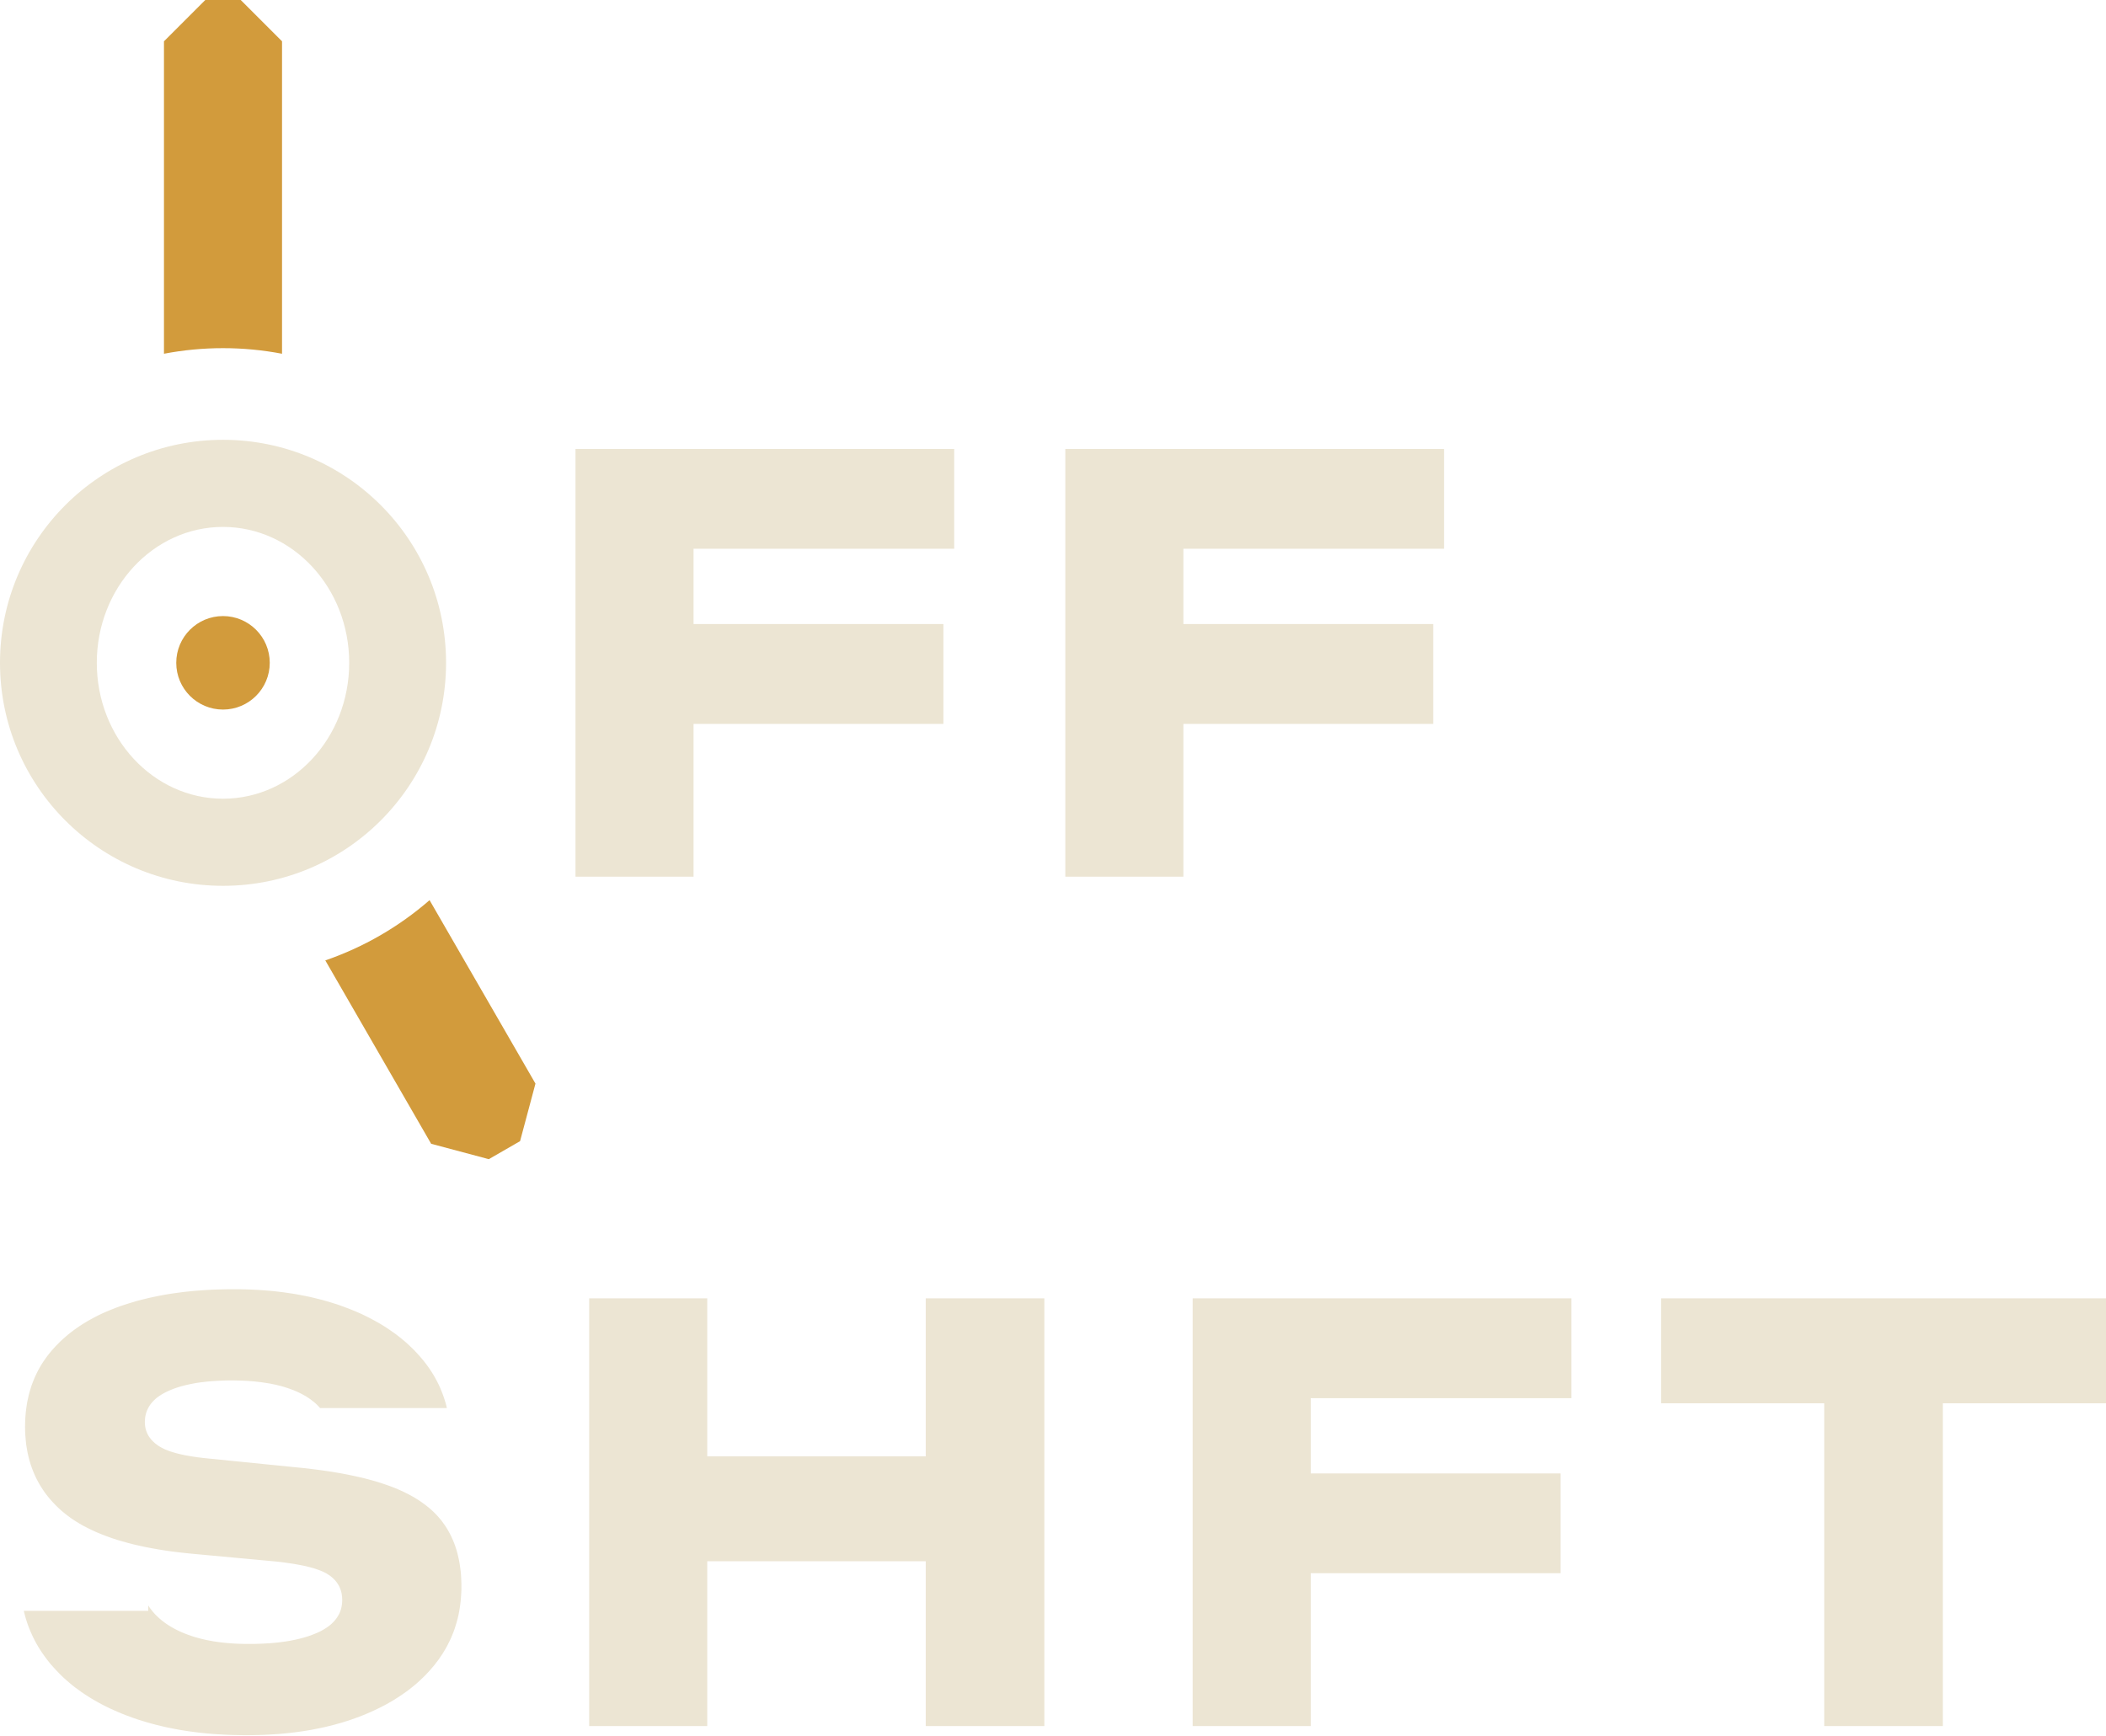
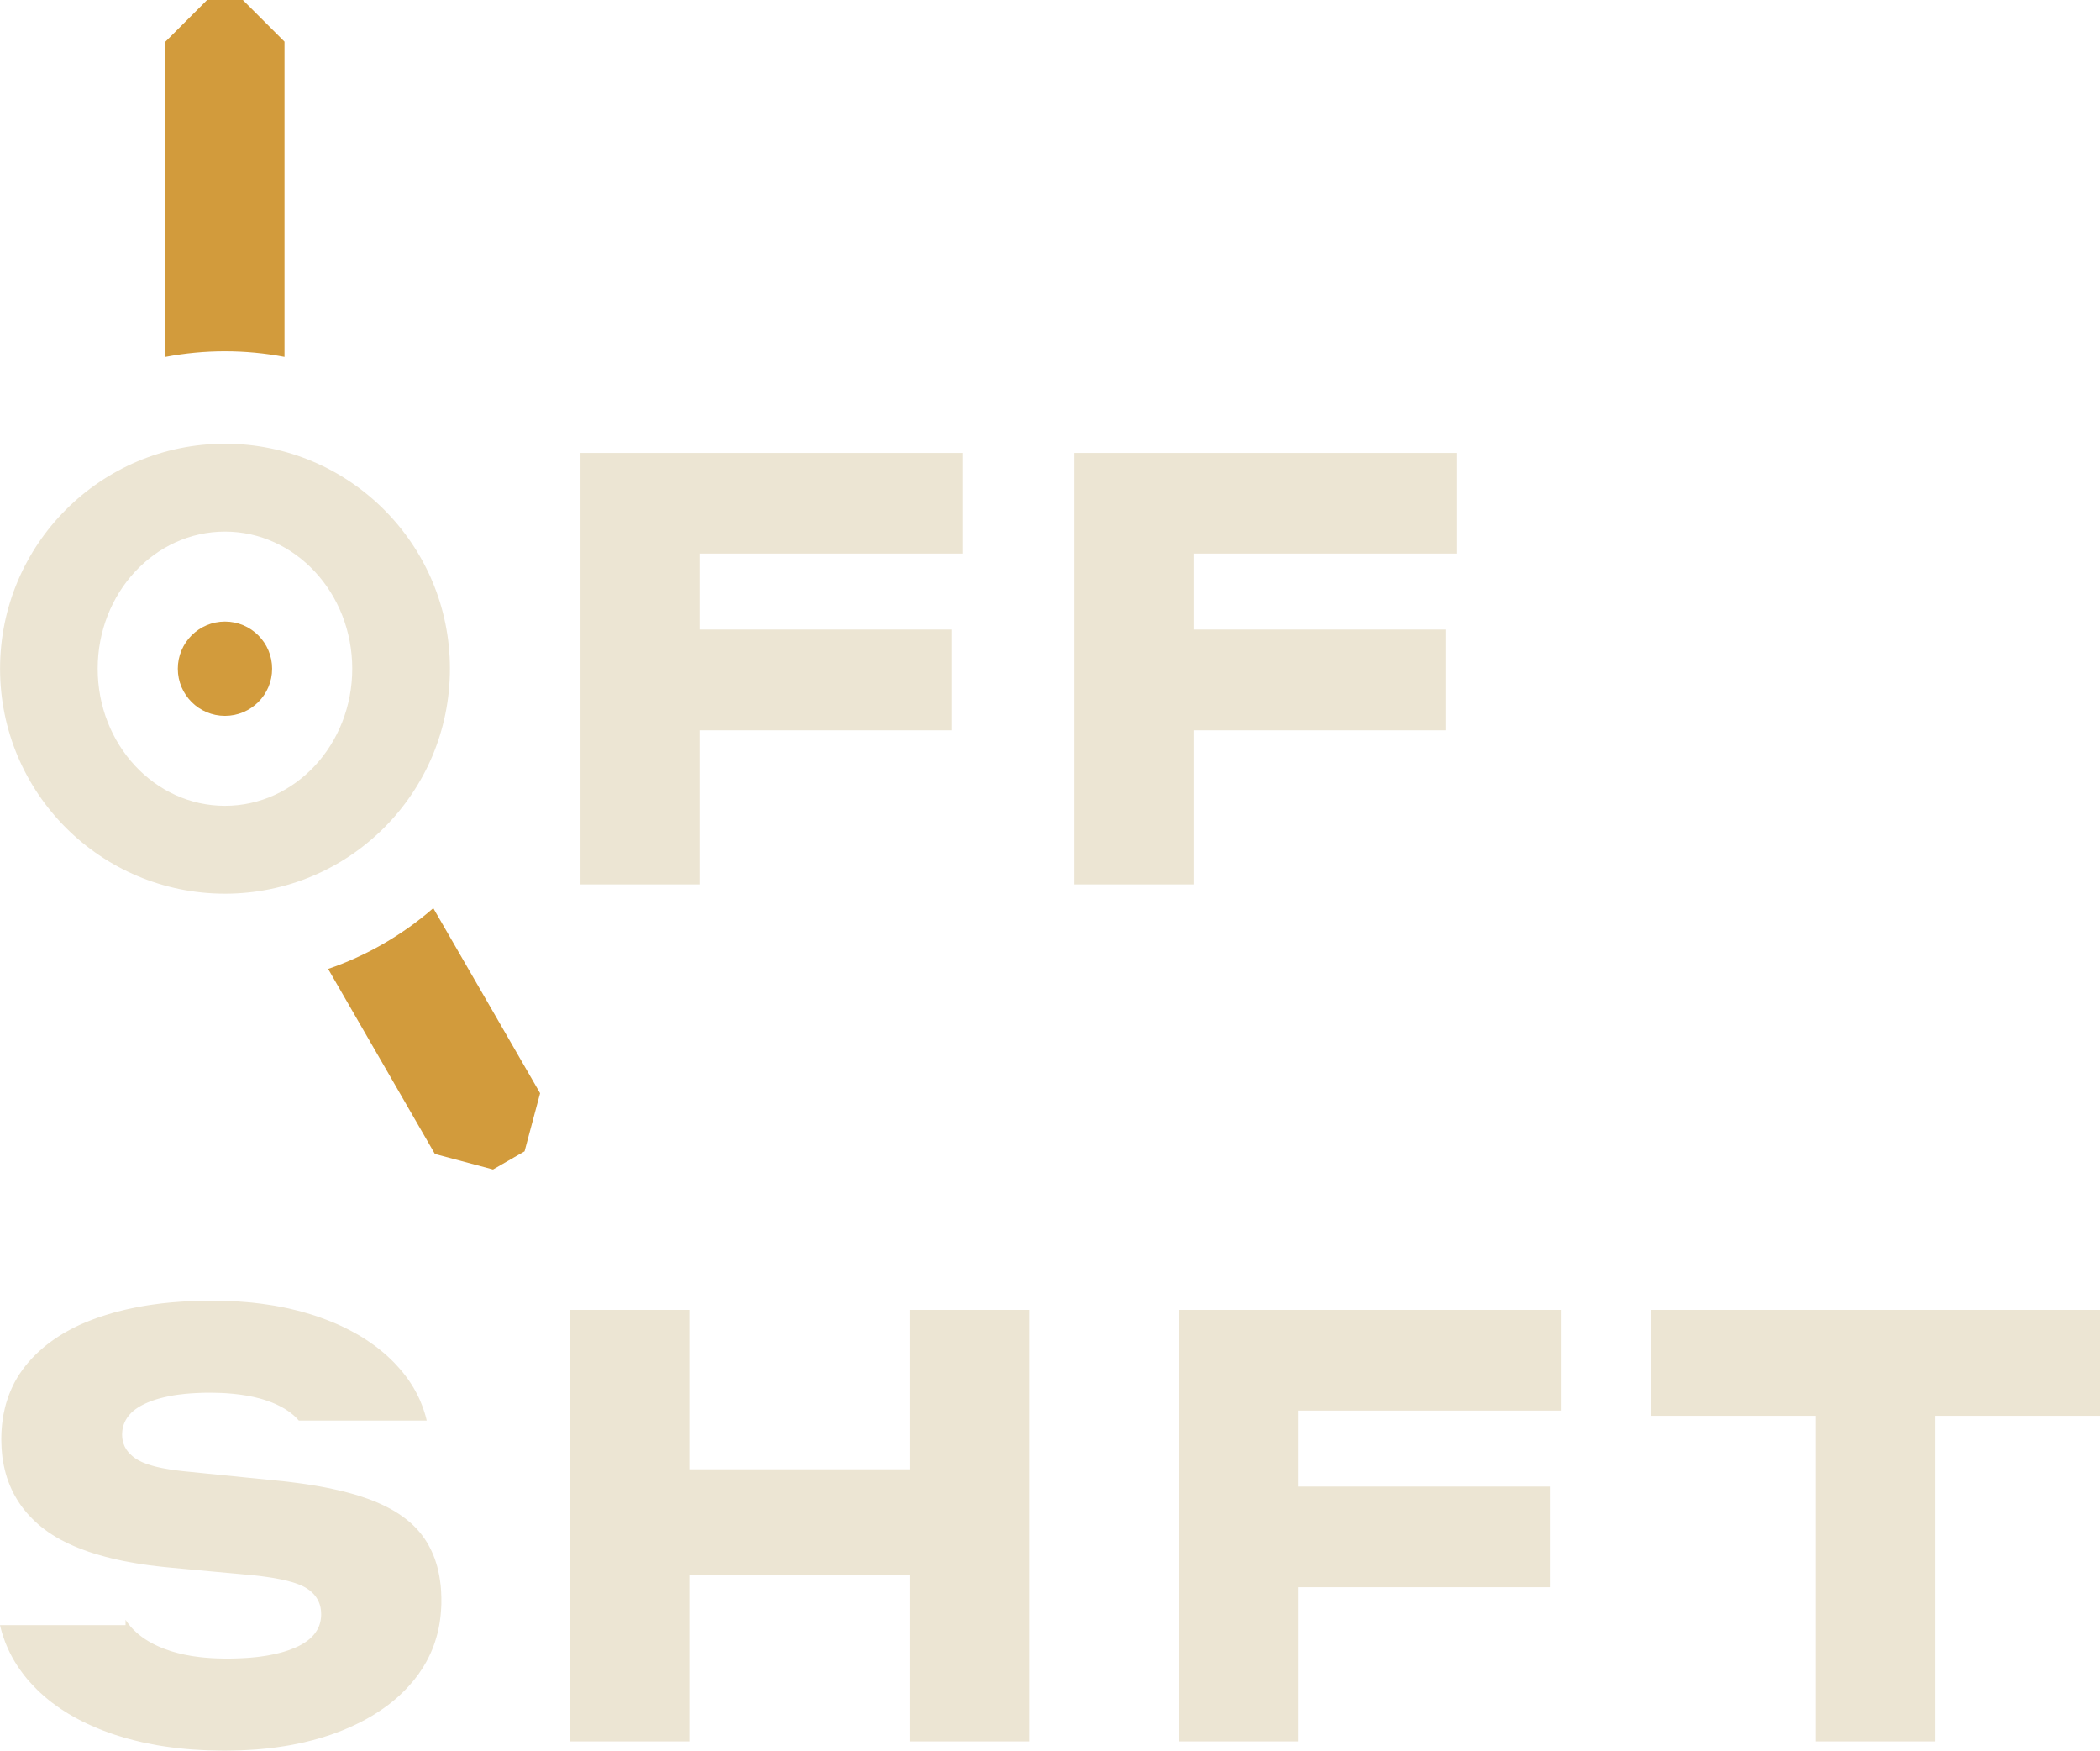
- <svg xmlns="http://www.w3.org/2000/svg" width="34.461mm" height="28.397mm" viewBox="0 0 34.461 28.397">
-   <g transform="translate(3.649 10.847)">
+ <svg xmlns="http://www.w3.org/2000/svg" width="34.072mm" height="28.397mm" viewBox="0 0 34.072 28.397">
+   <g transform="translate(3.65 10.847)">
    <path fill="#ECE5D3" fill-rule="evenodd" d="M-3.649 0 a3.649 3.649 0 1 0 7.299 0 a3.649 3.649 0 1 0 -7.299 0 Z M-2.065 0 a2.065 2.224 0 1 0 4.13 0 a2.065 2.224 0 1 0 -4.13 0 Z" />
    <path fill="#D29B3C" d="M-0.966 -5.058 L-0.966 -10.171 L-0.29 -10.847 L0.29 -10.847 L0.966 -10.171 L0.966 -5.058 A5.149 5.149 0 0 0 -0.966 -5.058 Z M3.38 3.884 L5.113 6.886 L4.861 7.828 L4.349 8.123 L3.406 7.871 L1.674 4.87 A5.149 5.149 0 0 0 3.38 3.884 Z" />
    <path fill="#D29B3C" d="M-0.765 0 a0.765 0.765 0 1 0 1.53 0 a0.765 0.765 0 1 0 -1.53 0 Z" />
-     <path fill="#ECE5D3" fill-rule="evenodd" d="M11.965 -1.867 L7.7 -1.867 L7.7 -0.635 L11.788 -0.635 L11.788 0.999 L7.7 0.999 L7.7 3.5 L5.768 3.5 L5.768 -3.5 L11.965 -3.5 Z M19.98 -1.867 L15.715 -1.867 L15.715 -0.635 L19.803 -0.635 L19.803 0.999 L15.715 0.999 L15.715 3.5 L13.783 3.5 L13.783 -3.5 L19.98 -3.5 Z  M0.261 10.251 L0.344 10.253 L0.426 10.255 L0.507 10.259 L0.588 10.263 L0.667 10.269 L0.746 10.275 L0.824 10.282 L0.902 10.291 L0.978 10.3 L1.054 10.311 L1.129 10.322 L1.204 10.334 L1.277 10.348 L1.35 10.362 L1.422 10.377 L1.493 10.394 L1.563 10.411 L1.633 10.429 L1.702 10.449 L1.77 10.469 L1.837 10.49 L1.904 10.512 L1.969 10.536 L2.034 10.56 L2.098 10.585 L2.16 10.61 L2.222 10.637 L2.282 10.664 L2.341 10.693 L2.399 10.722 L2.456 10.752 L2.512 10.783 L2.567 10.814 L2.62 10.846 L2.673 10.88 L2.724 10.914 L2.774 10.949 L2.824 10.984 L2.872 11.021 L2.918 11.058 L2.964 11.096 L3.009 11.135 L3.052 11.175 L3.095 11.216 L3.136 11.257 L3.176 11.3 L3.215 11.343 L3.253 11.387 L3.289 11.431 L3.324 11.476 L3.358 11.522 L3.389 11.568 L3.42 11.615 L3.449 11.662 L3.476 11.71 L3.502 11.758 L3.527 11.808 L3.55 11.857 L3.571 11.908 L3.591 11.958 L3.61 12.01 L3.627 12.062 L3.643 12.114 L3.657 12.168 L3.663 12.196 L1.589 12.196 L1.579 12.185 L1.564 12.169 L1.549 12.153 L1.533 12.137 L1.517 12.122 L1.5 12.107 L1.482 12.092 L1.464 12.078 L1.446 12.064 L1.427 12.05 L1.407 12.036 L1.387 12.023 L1.367 12.01 L1.346 11.997 L1.324 11.985 L1.302 11.973 L1.28 11.961 L1.257 11.95 L1.233 11.938 L1.209 11.927 L1.185 11.917 L1.16 11.906 L1.134 11.896 L1.108 11.887 L1.082 11.877 L1.055 11.868 L1.027 11.859 L0.999 11.85 L0.971 11.842 L0.942 11.834 L0.912 11.827 L0.882 11.819 L0.852 11.812 L0.821 11.806 L0.789 11.799 L0.757 11.793 L0.725 11.788 L0.692 11.783 L0.659 11.778 L0.625 11.773 L0.59 11.769 L0.555 11.765 L0.52 11.761 L0.484 11.758 L0.448 11.755 L0.411 11.752 L0.374 11.75 L0.336 11.748 L0.298 11.747 L0.259 11.746 L0.22 11.745 L0.18 11.744 L0.14 11.744 L0.086 11.744 L0.033 11.745 L-0.019 11.747 L-0.07 11.749 L-0.12 11.752 L-0.17 11.755 L-0.218 11.759 L-0.265 11.763 L-0.312 11.769 L-0.357 11.774 L-0.402 11.78 L-0.446 11.787 L-0.488 11.795 L-0.53 11.803 L-0.571 11.812 L-0.611 11.821 L-0.65 11.831 L-0.688 11.841 L-0.725 11.852 L-0.761 11.864 L-0.796 11.876 L-0.83 11.889 L-0.864 11.903 L-0.896 11.917 L-0.927 11.932 L-0.957 11.947 L-0.986 11.963 L-1.013 11.979 L-1.039 11.996 L-1.063 12.013 L-1.087 12.031 L-1.109 12.05 L-1.129 12.069 L-1.148 12.089 L-1.166 12.109 L-1.183 12.13 L-1.198 12.152 L-1.212 12.174 L-1.225 12.197 L-1.236 12.22 L-1.246 12.243 L-1.255 12.268 L-1.262 12.293 L-1.268 12.318 L-1.273 12.344 L-1.276 12.371 L-1.278 12.398 L-1.279 12.426 L-1.278 12.446 L-1.277 12.465 L-1.275 12.485 L-1.272 12.504 L-1.269 12.523 L-1.264 12.541 L-1.259 12.559 L-1.253 12.577 L-1.246 12.594 L-1.239 12.612 L-1.231 12.628 L-1.222 12.645 L-1.212 12.661 L-1.201 12.677 L-1.189 12.692 L-1.177 12.708 L-1.164 12.722 L-1.15 12.737 L-1.135 12.751 L-1.12 12.765 L-1.104 12.779 L-1.086 12.792 L-1.069 12.805 L-1.05 12.818 L-1.03 12.83 L-1.009 12.842 L-0.987 12.853 L-0.964 12.865 L-0.939 12.876 L-0.913 12.886 L-0.885 12.897 L-0.857 12.907 L-0.827 12.916 L-0.795 12.926 L-0.763 12.935 L-0.729 12.944 L-0.694 12.952 L-0.658 12.96 L-0.62 12.968 L-0.581 12.975 L-0.541 12.982 L-0.5 12.989 L-0.457 12.995 L-0.413 13.002 L-0.368 13.007 L-0.321 13.013 L-0.273 13.018 L-0.224 13.023 L1.167 13.163 L1.249 13.171 L1.33 13.179 L1.41 13.188 L1.488 13.198 L1.565 13.208 L1.641 13.218 L1.715 13.229 L1.788 13.24 L1.859 13.252 L1.929 13.264 L1.998 13.277 L2.065 13.29 L2.131 13.304 L2.195 13.318 L2.258 13.332 L2.32 13.347 L2.38 13.363 L2.439 13.379 L2.496 13.395 L2.552 13.412 L2.607 13.43 L2.66 13.448 L2.712 13.466 L2.763 13.485 L2.812 13.504 L2.86 13.524 L2.907 13.545 L2.953 13.566 L2.997 13.588 L3.041 13.61 L3.083 13.633 L3.125 13.656 L3.165 13.681 L3.204 13.705 L3.242 13.731 L3.278 13.757 L3.314 13.783 L3.348 13.81 L3.382 13.838 L3.414 13.866 L3.445 13.895 L3.475 13.925 L3.504 13.955 L3.531 13.986 L3.558 14.017 L3.583 14.049 L3.607 14.082 L3.631 14.115 L3.653 14.149 L3.674 14.183 L3.694 14.218 L3.713 14.254 L3.732 14.291 L3.749 14.328 L3.766 14.366 L3.781 14.404 L3.796 14.443 L3.809 14.483 L3.822 14.524 L3.834 14.565 L3.844 14.607 L3.854 14.65 L3.863 14.693 L3.871 14.737 L3.878 14.782 L3.884 14.827 L3.89 14.873 L3.894 14.92 L3.897 14.967 L3.899 15.015 L3.901 15.064 L3.901 15.114 L3.901 15.175 L3.898 15.235 L3.894 15.295 L3.889 15.354 L3.882 15.412 L3.874 15.47 L3.864 15.527 L3.853 15.584 L3.84 15.64 L3.825 15.695 L3.809 15.749 L3.792 15.803 L3.773 15.856 L3.752 15.909 L3.73 15.961 L3.706 16.012 L3.681 16.062 L3.655 16.112 L3.626 16.161 L3.597 16.21 L3.565 16.257 L3.533 16.305 L3.498 16.351 L3.463 16.397 L3.425 16.442 L3.387 16.486 L3.347 16.53 L3.307 16.572 L3.264 16.614 L3.221 16.655 L3.177 16.695 L3.131 16.734 L3.084 16.772 L3.036 16.81 L2.986 16.846 L2.935 16.882 L2.883 16.917 L2.83 16.951 L2.776 16.985 L2.72 17.017 L2.663 17.049 L2.605 17.079 L2.546 17.109 L2.485 17.138 L2.423 17.167 L2.36 17.194 L2.296 17.221 L2.231 17.246 L2.164 17.271 L2.097 17.295 L2.028 17.317 L1.959 17.339 L1.889 17.359 L1.818 17.379 L1.746 17.397 L1.673 17.415 L1.599 17.431 L1.524 17.446 L1.449 17.461 L1.372 17.474 L1.295 17.486 L1.216 17.497 L1.137 17.507 L1.057 17.516 L0.976 17.524 L0.894 17.531 L0.811 17.536 L0.727 17.541 L0.642 17.545 L0.557 17.547 L0.47 17.549 L0.383 17.55 L0.293 17.549 L0.204 17.547 L0.116 17.545 L0.029 17.541 L-0.057 17.536 L-0.143 17.531 L-0.227 17.524 L-0.311 17.516 L-0.393 17.507 L-0.475 17.497 L-0.556 17.486 L-0.636 17.474 L-0.715 17.461 L-0.793 17.446 L-0.87 17.431 L-0.947 17.415 L-1.022 17.397 L-1.097 17.379 L-1.171 17.359 L-1.244 17.339 L-1.315 17.317 L-1.387 17.295 L-1.457 17.271 L-1.526 17.246 L-1.594 17.221 L-1.661 17.194 L-1.727 17.166 L-1.791 17.138 L-1.855 17.109 L-1.917 17.079 L-1.977 17.048 L-2.037 17.016 L-2.095 16.983 L-2.152 16.95 L-2.208 16.915 L-2.262 16.88 L-2.315 16.844 L-2.367 16.806 L-2.418 16.769 L-2.468 16.73 L-2.516 16.69 L-2.563 16.649 L-2.609 16.608 L-2.653 16.566 L-2.696 16.522 L-2.738 16.478 L-2.779 16.433 L-2.819 16.388 L-2.857 16.341 L-2.893 16.294 L-2.928 16.246 L-2.962 16.198 L-2.994 16.149 L-3.025 16.099 L-3.054 16.049 L-3.081 15.998 L-3.107 15.947 L-3.131 15.895 L-3.154 15.842 L-3.176 15.789 L-3.196 15.735 L-3.214 15.681 L-3.231 15.626 L-3.246 15.57 L-3.26 15.514 L-1.223 15.514 L-1.223 15.427 L-1.216 15.437 L-1.203 15.457 L-1.189 15.477 L-1.174 15.496 L-1.159 15.515 L-1.143 15.535 L-1.127 15.553 L-1.11 15.572 L-1.092 15.59 L-1.073 15.608 L-1.054 15.626 L-1.035 15.643 L-1.015 15.66 L-0.994 15.677 L-0.973 15.693 L-0.952 15.709 L-0.93 15.725 L-0.907 15.74 L-0.884 15.755 L-0.86 15.77 L-0.836 15.784 L-0.811 15.798 L-0.785 15.812 L-0.76 15.825 L-0.733 15.838 L-0.706 15.851 L-0.679 15.863 L-0.651 15.875 L-0.622 15.887 L-0.593 15.898 L-0.563 15.909 L-0.533 15.919 L-0.503 15.93 L-0.471 15.94 L-0.44 15.949 L-0.407 15.958 L-0.375 15.967 L-0.342 15.975 L-0.308 15.983 L-0.274 15.991 L-0.239 15.998 L-0.204 16.004 L-0.169 16.011 L-0.133 16.017 L-0.096 16.022 L-0.06 16.027 L-0.022 16.032 L0.016 16.036 L0.054 16.04 L0.093 16.043 L0.132 16.046 L0.172 16.049 L0.212 16.051 L0.253 16.053 L0.294 16.054 L0.335 16.055 L0.377 16.056 L0.42 16.056 L0.479 16.056 L0.536 16.055 L0.593 16.053 L0.648 16.051 L0.703 16.048 L0.756 16.045 L0.808 16.041 L0.86 16.036 L0.91 16.031 L0.959 16.025 L1.007 16.018 L1.055 16.011 L1.101 16.003 L1.146 15.994 L1.19 15.985 L1.233 15.975 L1.275 15.965 L1.316 15.954 L1.356 15.942 L1.395 15.93 L1.433 15.917 L1.469 15.903 L1.505 15.889 L1.54 15.874 L1.574 15.859 L1.606 15.843 L1.636 15.826 L1.665 15.809 L1.693 15.791 L1.72 15.772 L1.745 15.753 L1.768 15.734 L1.79 15.713 L1.811 15.692 L1.83 15.671 L1.848 15.649 L1.864 15.626 L1.879 15.603 L1.893 15.579 L1.905 15.555 L1.916 15.53 L1.925 15.504 L1.933 15.478 L1.939 15.451 L1.944 15.424 L1.948 15.395 L1.95 15.367 L1.951 15.338 L1.95 15.315 L1.949 15.293 L1.947 15.272 L1.944 15.251 L1.941 15.23 L1.936 15.21 L1.931 15.19 L1.925 15.171 L1.918 15.152 L1.91 15.133 L1.902 15.115 L1.892 15.097 L1.882 15.08 L1.871 15.063 L1.86 15.047 L1.847 15.031 L1.834 15.015 L1.819 15 L1.804 14.985 L1.789 14.971 L1.772 14.957 L1.755 14.943 L1.736 14.93 L1.717 14.918 L1.697 14.905 L1.675 14.893 L1.652 14.881 L1.628 14.87 L1.602 14.859 L1.574 14.848 L1.545 14.838 L1.514 14.827 L1.482 14.817 L1.448 14.808 L1.413 14.798 L1.377 14.789 L1.339 14.78 L1.299 14.772 L1.258 14.764 L1.215 14.756 L1.171 14.748 L1.126 14.741 L1.079 14.734 L1.03 14.727 L0.98 14.72 L0.929 14.714 L0.876 14.708 L0.821 14.703 L-0.485 14.582 L-0.604 14.57 L-0.721 14.557 L-0.835 14.543 L-0.946 14.527 L-1.054 14.51 L-1.159 14.491 L-1.262 14.472 L-1.362 14.45 L-1.459 14.428 L-1.553 14.404 L-1.645 14.378 L-1.734 14.352 L-1.82 14.324 L-1.903 14.294 L-1.984 14.263 L-2.062 14.231 L-2.137 14.197 L-2.209 14.162 L-2.279 14.126 L-2.346 14.088 L-2.41 14.049 L-2.471 14.009 L-2.529 13.967 L-2.585 13.924 L-2.639 13.879 L-2.69 13.833 L-2.738 13.786 L-2.785 13.737 L-2.829 13.688 L-2.871 13.637 L-2.911 13.585 L-2.948 13.531 L-2.983 13.476 L-3.016 13.42 L-3.047 13.363 L-3.075 13.304 L-3.101 13.244 L-3.125 13.183 L-3.147 13.12 L-3.166 13.057 L-3.183 12.991 L-3.198 12.925 L-3.21 12.857 L-3.221 12.789 L-3.228 12.718 L-3.234 12.647 L-3.238 12.574 L-3.239 12.5 L-3.238 12.44 L-3.236 12.38 L-3.232 12.322 L-3.227 12.264 L-3.22 12.207 L-3.212 12.15 L-3.203 12.095 L-3.191 12.04 L-3.179 11.986 L-3.165 11.932 L-3.149 11.88 L-3.133 11.828 L-3.114 11.777 L-3.094 11.727 L-3.073 11.678 L-3.05 11.629 L-3.026 11.581 L-3 11.534 L-2.973 11.488 L-2.944 11.442 L-2.913 11.398 L-2.882 11.354 L-2.849 11.311 L-2.814 11.268 L-2.778 11.227 L-2.741 11.186 L-2.702 11.146 L-2.663 11.107 L-2.622 11.069 L-2.58 11.032 L-2.537 10.995 L-2.493 10.96 L-2.447 10.925 L-2.4 10.891 L-2.352 10.858 L-2.303 10.826 L-2.253 10.795 L-2.201 10.764 L-2.148 10.735 L-2.094 10.706 L-2.039 10.678 L-1.983 10.651 L-1.925 10.625 L-1.866 10.6 L-1.806 10.576 L-1.745 10.552 L-1.683 10.529 L-1.619 10.508 L-1.555 10.487 L-1.489 10.467 L-1.423 10.447 L-1.356 10.429 L-1.287 10.412 L-1.218 10.395 L-1.148 10.38 L-1.077 10.365 L-1.006 10.351 L-0.933 10.338 L-0.86 10.326 L-0.785 10.315 L-0.71 10.305 L-0.634 10.295 L-0.557 10.287 L-0.479 10.279 L-0.4 10.273 L-0.32 10.267 L-0.239 10.262 L-0.158 10.258 L-0.075 10.255 L0.008 10.253 L0.092 10.251 L0.177 10.251 Z M7.924 12.986 L11.499 12.986 L11.499 10.4 L13.44 10.4 L13.44 17.4 L11.499 17.4 L11.499 14.703 L7.924 14.703 L7.924 17.4 L5.992 17.4 L5.992 10.4 L7.924 10.4 Z M22.064 12.034 L17.799 12.034 L17.799 13.266 L21.887 13.266 L21.887 14.899 L17.799 14.899 L17.799 17.4 L15.867 17.4 L15.867 10.4 L22.064 10.4 Z M30.812 12.118 L28.142 12.118 L28.142 17.4 L26.201 17.4 L26.201 12.118 L23.532 12.118 L23.532 10.4 L30.812 10.4 Z " />
+     <path fill="#ECE5D3" fill-rule="evenodd" d="M11.965 -1.867 L7.7 -1.867 L7.7 -0.635 L11.788 -0.635 L11.788 0.999 L7.7 0.999 L7.7 3.5 L5.768 3.5 L5.768 -3.5 L11.965 -3.5 Z M19.98 -1.867 L15.715 -1.867 L15.715 -0.635 L19.803 -0.635 L19.803 0.999 L15.715 0.999 L15.715 3.5 L13.783 3.5 L13.783 -3.5 L19.98 -3.5 Z  M-0.129 10.251 L-0.046 10.253 L0.036 10.255 L0.117 10.259 L0.198 10.263 L0.277 10.269 L0.356 10.275 L0.434 10.282 L0.512 10.291 L0.588 10.3 L0.664 10.311 L0.739 10.322 L0.814 10.334 L0.887 10.348 L0.96 10.362 L1.032 10.377 L1.103 10.394 L1.173 10.411 L1.243 10.429 L1.312 10.449 L1.38 10.469 L1.447 10.49 L1.514 10.512 L1.579 10.536 L1.644 10.56 L1.708 10.585 L1.77 10.61 L1.832 10.637 L1.892 10.664 L1.951 10.693 L2.009 10.722 L2.066 10.752 L2.122 10.783 L2.177 10.814 L2.23 10.846 L2.283 10.88 L2.334 10.914 L2.384 10.949 L2.434 10.984 L2.482 11.021 L2.528 11.058 L2.574 11.096 L2.619 11.135 L2.662 11.175 L2.705 11.216 L2.746 11.257 L2.786 11.3 L2.825 11.343 L2.863 11.387 L2.899 11.431 L2.934 11.476 L2.968 11.522 L2.999 11.568 L3.03 11.615 L3.059 11.662 L3.086 11.71 L3.112 11.758 L3.137 11.808 L3.16 11.857 L3.181 11.908 L3.201 11.958 L3.22 12.01 L3.237 12.062 L3.253 12.114 L3.267 12.168 L3.273 12.196 L1.199 12.196 L1.189 12.185 L1.174 12.169 L1.159 12.153 L1.143 12.137 L1.127 12.122 L1.11 12.107 L1.092 12.092 L1.074 12.078 L1.056 12.064 L1.037 12.05 L1.017 12.036 L0.997 12.023 L0.977 12.01 L0.956 11.997 L0.934 11.985 L0.912 11.973 L0.89 11.961 L0.867 11.95 L0.843 11.938 L0.819 11.927 L0.795 11.917 L0.77 11.906 L0.744 11.896 L0.718 11.887 L0.692 11.877 L0.665 11.868 L0.637 11.859 L0.609 11.85 L0.581 11.842 L0.552 11.834 L0.522 11.827 L0.492 11.819 L0.462 11.812 L0.431 11.806 L0.399 11.799 L0.367 11.793 L0.335 11.788 L0.302 11.783 L0.269 11.778 L0.235 11.773 L0.2 11.769 L0.165 11.765 L0.13 11.761 L0.094 11.758 L0.058 11.755 L0.021 11.752 L-0.016 11.75 L-0.054 11.748 L-0.092 11.747 L-0.131 11.746 L-0.17 11.745 L-0.21 11.744 L-0.25 11.744 L-0.304 11.744 L-0.357 11.745 L-0.409 11.747 L-0.46 11.749 L-0.51 11.752 L-0.56 11.755 L-0.608 11.759 L-0.655 11.763 L-0.702 11.769 L-0.747 11.774 L-0.792 11.78 L-0.836 11.787 L-0.878 11.795 L-0.92 11.803 L-0.961 11.812 L-1.001 11.821 L-1.04 11.831 L-1.078 11.841 L-1.115 11.852 L-1.151 11.864 L-1.186 11.876 L-1.22 11.889 L-1.254 11.903 L-1.286 11.917 L-1.317 11.932 L-1.347 11.947 L-1.376 11.963 L-1.403 11.979 L-1.429 11.996 L-1.453 12.013 L-1.477 12.031 L-1.499 12.05 L-1.519 12.069 L-1.538 12.089 L-1.556 12.109 L-1.573 12.13 L-1.588 12.152 L-1.602 12.174 L-1.615 12.197 L-1.626 12.22 L-1.636 12.243 L-1.645 12.268 L-1.652 12.293 L-1.658 12.318 L-1.663 12.344 L-1.666 12.371 L-1.668 12.398 L-1.669 12.426 L-1.668 12.446 L-1.667 12.465 L-1.665 12.485 L-1.662 12.504 L-1.659 12.523 L-1.654 12.541 L-1.649 12.559 L-1.643 12.577 L-1.636 12.594 L-1.629 12.612 L-1.621 12.628 L-1.611 12.645 L-1.602 12.661 L-1.591 12.677 L-1.579 12.692 L-1.567 12.708 L-1.554 12.722 L-1.54 12.737 L-1.525 12.751 L-1.51 12.765 L-1.494 12.779 L-1.476 12.792 L-1.459 12.805 L-1.44 12.818 L-1.42 12.83 L-1.399 12.842 L-1.377 12.853 L-1.354 12.865 L-1.329 12.876 L-1.303 12.886 L-1.275 12.897 L-1.247 12.907 L-1.217 12.916 L-1.185 12.926 L-1.153 12.935 L-1.119 12.944 L-1.084 12.952 L-1.048 12.96 L-1.01 12.968 L-0.971 12.975 L-0.931 12.982 L-0.89 12.989 L-0.847 12.995 L-0.803 13.002 L-0.757 13.007 L-0.711 13.013 L-0.663 13.018 L-0.614 13.023 L0.777 13.163 L0.859 13.171 L0.94 13.179 L1.02 13.188 L1.098 13.198 L1.175 13.208 L1.251 13.218 L1.325 13.229 L1.398 13.24 L1.469 13.252 L1.539 13.264 L1.608 13.277 L1.675 13.29 L1.741 13.304 L1.805 13.318 L1.868 13.332 L1.93 13.347 L1.99 13.363 L2.049 13.379 L2.106 13.395 L2.162 13.412 L2.217 13.43 L2.27 13.448 L2.322 13.466 L2.373 13.485 L2.422 13.504 L2.47 13.524 L2.517 13.545 L2.563 13.566 L2.607 13.588 L2.651 13.61 L2.693 13.633 L2.735 13.656 L2.775 13.681 L2.814 13.705 L2.852 13.731 L2.888 13.757 L2.924 13.783 L2.958 13.81 L2.992 13.838 L3.024 13.866 L3.055 13.895 L3.085 13.925 L3.114 13.955 L3.141 13.986 L3.168 14.017 L3.193 14.049 L3.217 14.082 L3.241 14.115 L3.263 14.149 L3.284 14.183 L3.304 14.218 L3.323 14.254 L3.342 14.291 L3.359 14.328 L3.376 14.366 L3.391 14.404 L3.406 14.443 L3.419 14.483 L3.432 14.524 L3.444 14.565 L3.454 14.607 L3.464 14.65 L3.473 14.693 L3.481 14.737 L3.488 14.782 L3.494 14.827 L3.5 14.873 L3.504 14.92 L3.507 14.967 L3.509 15.015 L3.511 15.064 L3.511 15.114 L3.511 15.175 L3.508 15.235 L3.504 15.295 L3.499 15.354 L3.492 15.412 L3.484 15.47 L3.474 15.527 L3.463 15.584 L3.45 15.64 L3.435 15.695 L3.419 15.749 L3.402 15.803 L3.383 15.856 L3.362 15.909 L3.34 15.961 L3.316 16.012 L3.291 16.062 L3.265 16.112 L3.236 16.161 L3.207 16.21 L3.175 16.257 L3.143 16.305 L3.108 16.351 L3.073 16.397 L3.035 16.442 L2.997 16.486 L2.957 16.53 L2.917 16.572 L2.874 16.614 L2.831 16.655 L2.787 16.695 L2.741 16.734 L2.694 16.772 L2.646 16.81 L2.596 16.846 L2.545 16.882 L2.493 16.917 L2.44 16.951 L2.386 16.985 L2.33 17.017 L2.273 17.049 L2.215 17.079 L2.156 17.109 L2.095 17.138 L2.033 17.167 L1.97 17.194 L1.906 17.221 L1.841 17.246 L1.774 17.271 L1.707 17.295 L1.638 17.317 L1.569 17.339 L1.499 17.359 L1.428 17.379 L1.356 17.397 L1.283 17.415 L1.209 17.431 L1.134 17.446 L1.059 17.461 L0.982 17.474 L0.905 17.486 L0.826 17.497 L0.747 17.507 L0.667 17.516 L0.586 17.524 L0.504 17.531 L0.421 17.536 L0.337 17.541 L0.252 17.545 L0.167 17.547 L0.08 17.549 L-0.007 17.55 L-0.097 17.549 L-0.186 17.547 L-0.274 17.545 L-0.361 17.541 L-0.447 17.536 L-0.533 17.531 L-0.617 17.524 L-0.701 17.516 L-0.783 17.507 L-0.865 17.497 L-0.946 17.486 L-1.026 17.474 L-1.105 17.461 L-1.183 17.446 L-1.26 17.431 L-1.337 17.415 L-1.412 17.397 L-1.487 17.379 L-1.561 17.359 L-1.634 17.339 L-1.705 17.317 L-1.777 17.295 L-1.847 17.271 L-1.916 17.246 L-1.984 17.221 L-2.051 17.194 L-2.117 17.166 L-2.181 17.138 L-2.245 17.109 L-2.307 17.079 L-2.367 17.048 L-2.427 17.016 L-2.485 16.983 L-2.542 16.95 L-2.598 16.915 L-2.652 16.88 L-2.705 16.844 L-2.757 16.806 L-2.808 16.769 L-2.858 16.73 L-2.906 16.69 L-2.953 16.649 L-2.999 16.608 L-3.043 16.566 L-3.086 16.522 L-3.128 16.478 L-3.169 16.433 L-3.209 16.388 L-3.247 16.341 L-3.283 16.294 L-3.318 16.246 L-3.352 16.198 L-3.384 16.149 L-3.415 16.099 L-3.444 16.049 L-3.471 15.998 L-3.497 15.947 L-3.521 15.895 L-3.544 15.842 L-3.566 15.789 L-3.585 15.735 L-3.604 15.681 L-3.621 15.626 L-3.636 15.57 L-3.65 15.514 L-1.613 15.514 L-1.613 15.427 L-1.606 15.437 L-1.593 15.457 L-1.579 15.477 L-1.564 15.496 L-1.549 15.515 L-1.533 15.535 L-1.517 15.553 L-1.499 15.572 L-1.482 15.59 L-1.463 15.608 L-1.444 15.626 L-1.425 15.643 L-1.405 15.66 L-1.384 15.677 L-1.363 15.693 L-1.342 15.709 L-1.32 15.725 L-1.297 15.74 L-1.274 15.755 L-1.25 15.77 L-1.226 15.784 L-1.201 15.798 L-1.175 15.812 L-1.15 15.825 L-1.123 15.838 L-1.096 15.851 L-1.069 15.863 L-1.041 15.875 L-1.012 15.887 L-0.983 15.898 L-0.953 15.909 L-0.923 15.919 L-0.893 15.93 L-0.861 15.94 L-0.83 15.949 L-0.797 15.958 L-0.765 15.967 L-0.732 15.975 L-0.698 15.983 L-0.664 15.991 L-0.629 15.998 L-0.594 16.004 L-0.559 16.011 L-0.523 16.017 L-0.486 16.022 L-0.449 16.027 L-0.412 16.032 L-0.374 16.036 L-0.336 16.04 L-0.297 16.043 L-0.258 16.046 L-0.218 16.049 L-0.178 16.051 L-0.137 16.053 L-0.096 16.054 L-0.055 16.055 L-0.013 16.056 L0.03 16.056 L0.089 16.056 L0.146 16.055 L0.203 16.053 L0.258 16.051 L0.313 16.048 L0.366 16.045 L0.418 16.041 L0.47 16.036 L0.52 16.031 L0.569 16.025 L0.617 16.018 L0.665 16.011 L0.711 16.003 L0.756 15.994 L0.8 15.985 L0.843 15.975 L0.885 15.965 L0.926 15.954 L0.966 15.942 L1.005 15.93 L1.043 15.917 L1.079 15.903 L1.115 15.889 L1.15 15.874 L1.184 15.859 L1.216 15.843 L1.246 15.826 L1.275 15.809 L1.303 15.791 L1.33 15.772 L1.355 15.753 L1.378 15.734 L1.4 15.713 L1.421 15.692 L1.44 15.671 L1.458 15.649 L1.474 15.626 L1.489 15.603 L1.503 15.579 L1.515 15.555 L1.526 15.53 L1.535 15.504 L1.543 15.478 L1.549 15.451 L1.554 15.424 L1.558 15.395 L1.56 15.367 L1.561 15.338 L1.56 15.315 L1.559 15.293 L1.557 15.272 L1.554 15.251 L1.551 15.23 L1.546 15.21 L1.541 15.19 L1.535 15.171 L1.528 15.152 L1.52 15.133 L1.512 15.115 L1.502 15.097 L1.492 15.08 L1.481 15.063 L1.47 15.047 L1.457 15.031 L1.444 15.015 L1.429 15 L1.414 14.985 L1.399 14.971 L1.382 14.957 L1.365 14.943 L1.346 14.93 L1.327 14.918 L1.307 14.905 L1.285 14.893 L1.262 14.881 L1.238 14.87 L1.212 14.859 L1.184 14.848 L1.155 14.838 L1.124 14.827 L1.092 14.817 L1.058 14.808 L1.023 14.798 L0.987 14.789 L0.949 14.78 L0.909 14.772 L0.868 14.764 L0.825 14.756 L0.781 14.748 L0.736 14.741 L0.689 14.734 L0.64 14.727 L0.59 14.72 L0.539 14.714 L0.486 14.708 L0.431 14.703 L-0.875 14.582 L-0.994 14.57 L-1.111 14.557 L-1.225 14.543 L-1.336 14.527 L-1.444 14.51 L-1.549 14.491 L-1.652 14.472 L-1.752 14.45 L-1.849 14.428 L-1.943 14.404 L-2.035 14.378 L-2.124 14.352 L-2.21 14.324 L-2.293 14.294 L-2.374 14.263 L-2.452 14.231 L-2.527 14.197 L-2.599 14.162 L-2.669 14.126 L-2.736 14.088 L-2.8 14.049 L-2.861 14.009 L-2.919 13.967 L-2.975 13.924 L-3.029 13.879 L-3.08 13.833 L-3.128 13.786 L-3.175 13.737 L-3.219 13.688 L-3.261 13.637 L-3.301 13.585 L-3.338 13.531 L-3.373 13.476 L-3.406 13.42 L-3.437 13.363 L-3.465 13.304 L-3.491 13.244 L-3.515 13.183 L-3.537 13.12 L-3.556 13.057 L-3.573 12.991 L-3.588 12.925 L-3.6 12.857 L-3.611 12.789 L-3.618 12.718 L-3.624 12.647 L-3.627 12.574 L-3.629 12.5 L-3.628 12.44 L-3.626 12.38 L-3.622 12.322 L-3.617 12.264 L-3.61 12.207 L-3.602 12.15 L-3.593 12.095 L-3.581 12.04 L-3.569 11.986 L-3.555 11.932 L-3.539 11.88 L-3.522 11.828 L-3.504 11.777 L-3.484 11.727 L-3.463 11.678 L-3.44 11.629 L-3.416 11.581 L-3.39 11.534 L-3.363 11.488 L-3.334 11.442 L-3.303 11.398 L-3.272 11.354 L-3.239 11.311 L-3.204 11.268 L-3.168 11.227 L-3.131 11.186 L-3.092 11.146 L-3.053 11.107 L-3.012 11.069 L-2.97 11.032 L-2.927 10.995 L-2.883 10.96 L-2.837 10.925 L-2.79 10.891 L-2.742 10.858 L-2.693 10.826 L-2.643 10.795 L-2.591 10.764 L-2.538 10.735 L-2.484 10.706 L-2.429 10.678 L-2.373 10.651 L-2.315 10.625 L-2.256 10.6 L-2.196 10.576 L-2.135 10.552 L-2.073 10.529 L-2.009 10.508 L-1.945 10.487 L-1.879 10.467 L-1.813 10.447 L-1.746 10.429 L-1.677 10.412 L-1.608 10.395 L-1.538 10.38 L-1.467 10.365 L-1.396 10.351 L-1.323 10.338 L-1.25 10.326 L-1.175 10.315 L-1.1 10.305 L-1.024 10.295 L-0.946 10.287 L-0.869 10.279 L-0.79 10.273 L-0.71 10.267 L-0.629 10.262 L-0.548 10.258 L-0.465 10.255 L-0.382 10.253 L-0.298 10.251 L-0.213 10.251 Z M7.534 12.986 L11.109 12.986 L11.109 10.4 L13.05 10.4 L13.05 17.4 L11.109 17.4 L11.109 14.703 L7.534 14.703 L7.534 17.4 L5.602 17.4 L5.602 10.4 L7.534 10.4 Z M21.674 12.034 L17.409 12.034 L17.409 13.266 L21.497 13.266 L21.497 14.899 L17.409 14.899 L17.409 17.4 L15.477 17.4 L15.477 10.4 L21.674 10.4 Z M30.422 12.118 L27.752 12.118 L27.752 17.4 L25.811 17.4 L25.811 12.118 L23.142 12.118 L23.142 10.4 L30.422 10.4 Z " />
  </g>
</svg>
